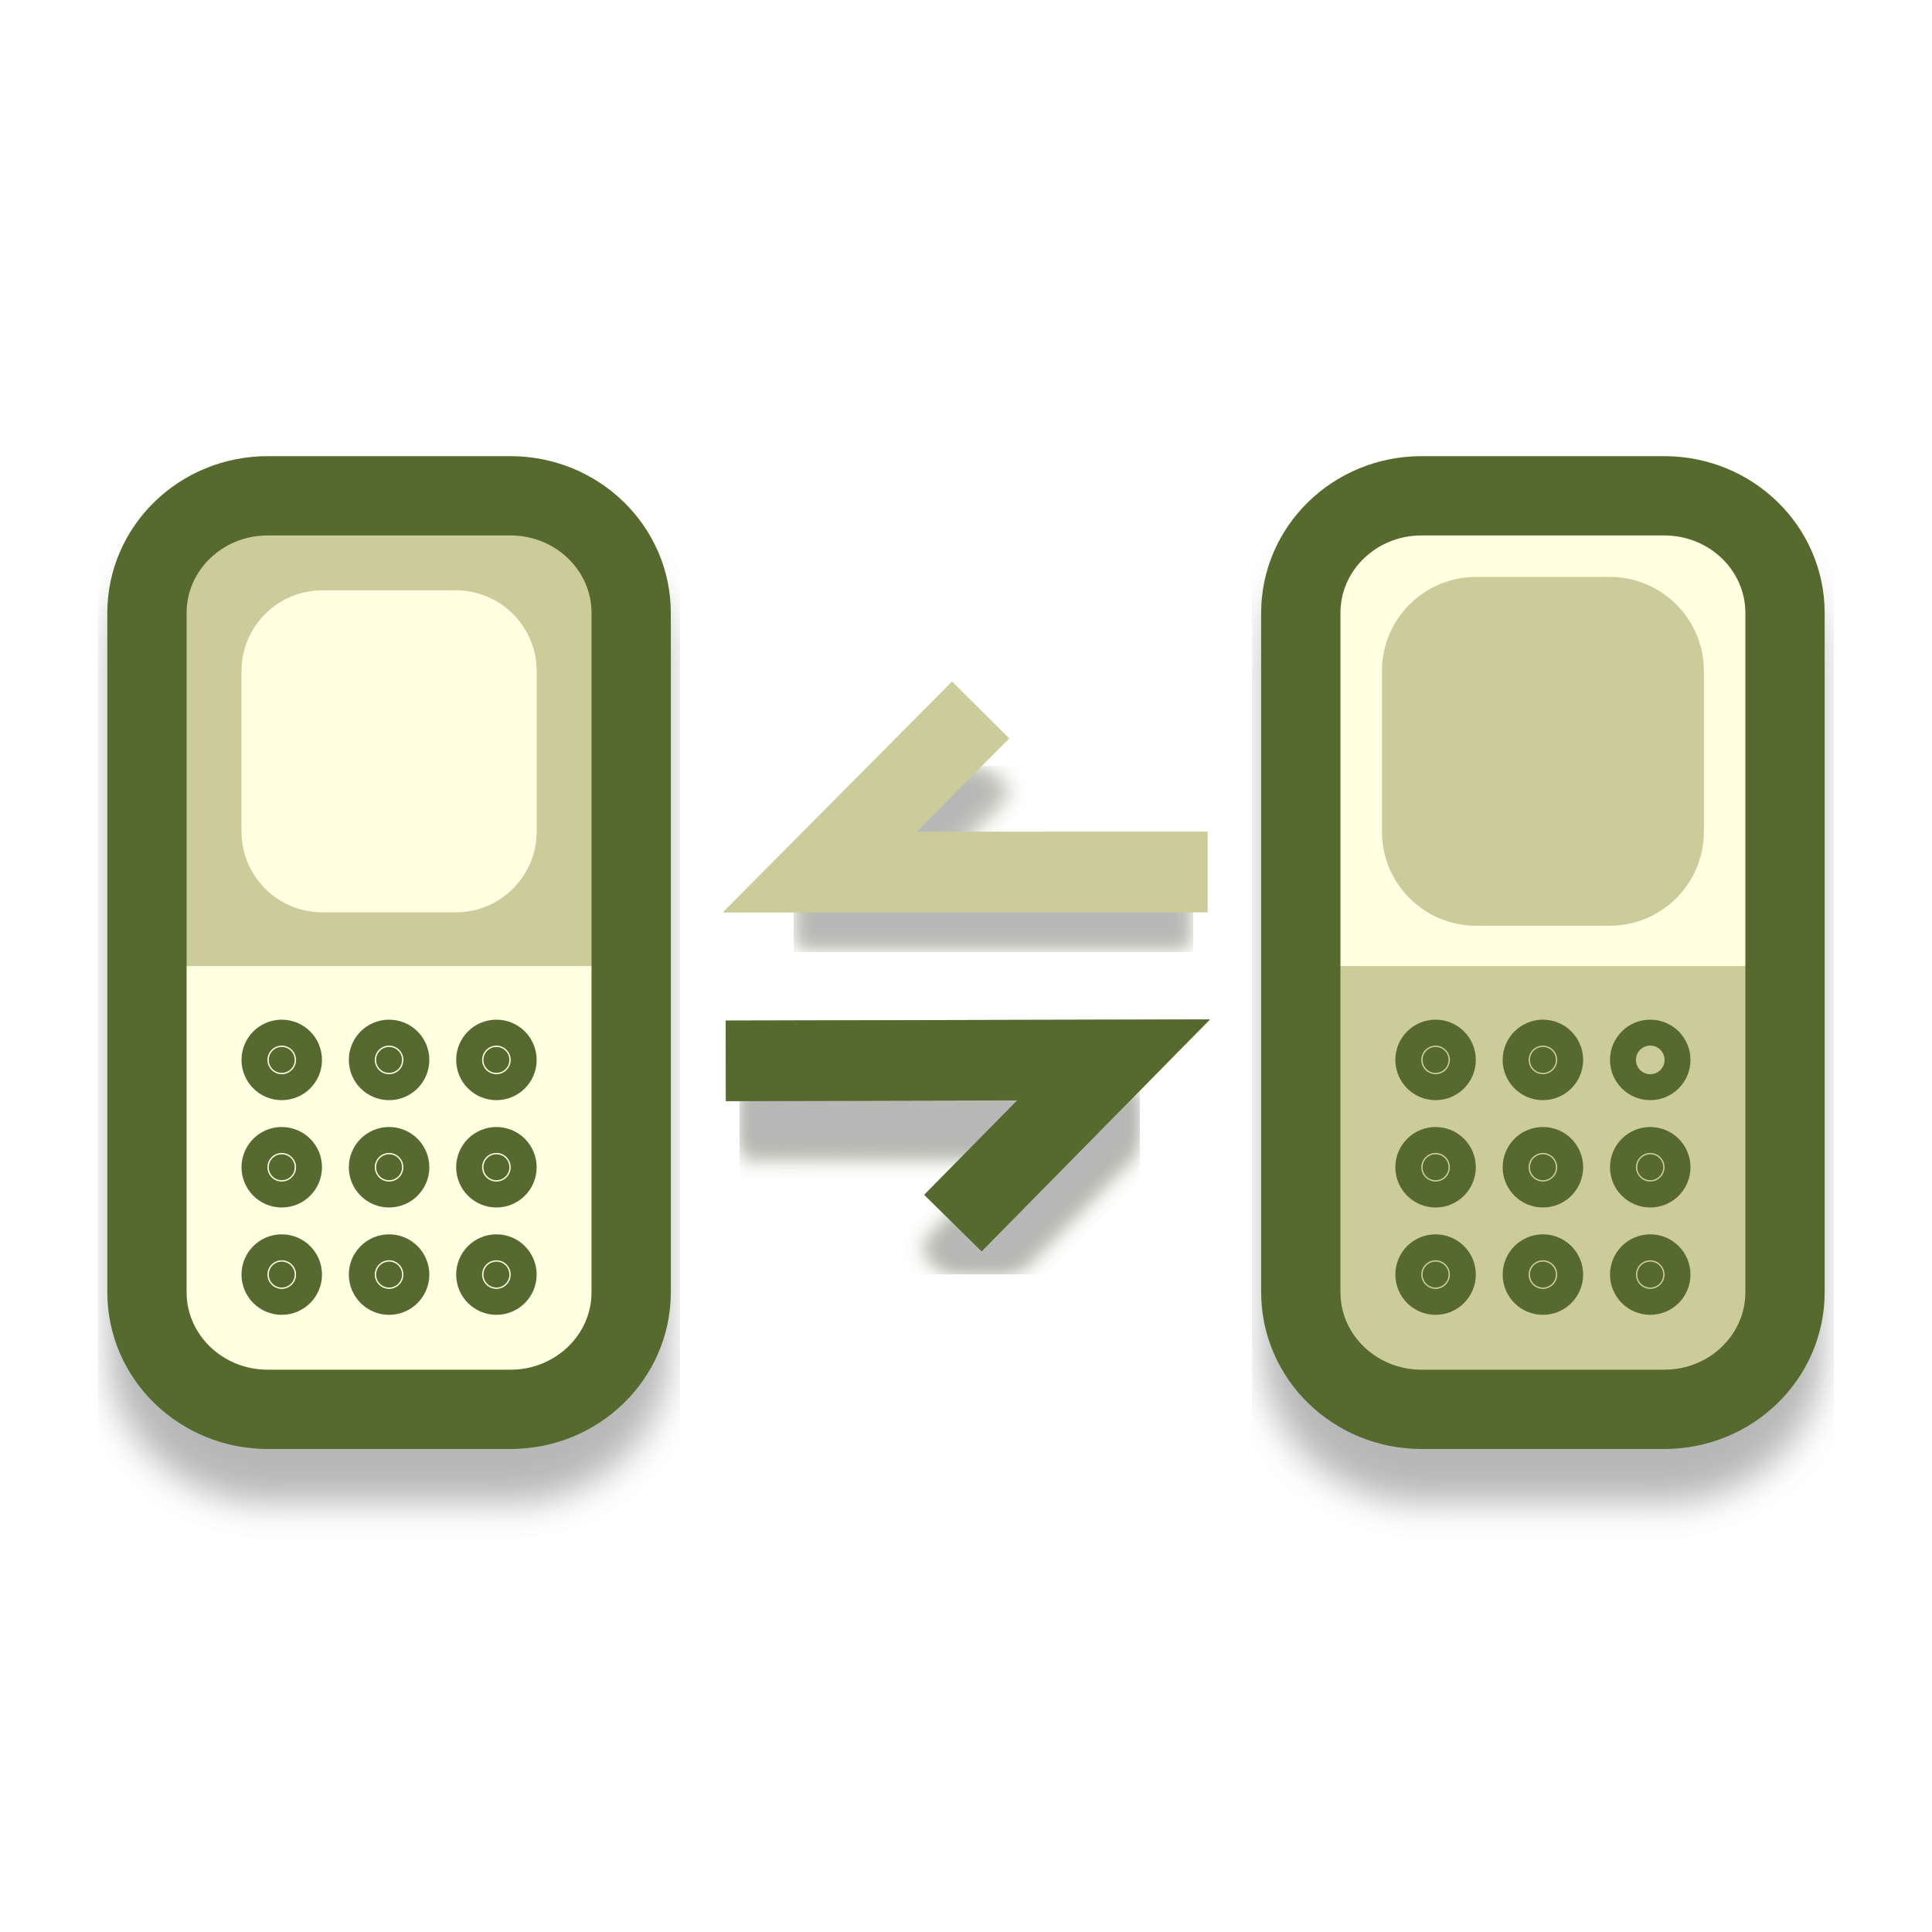
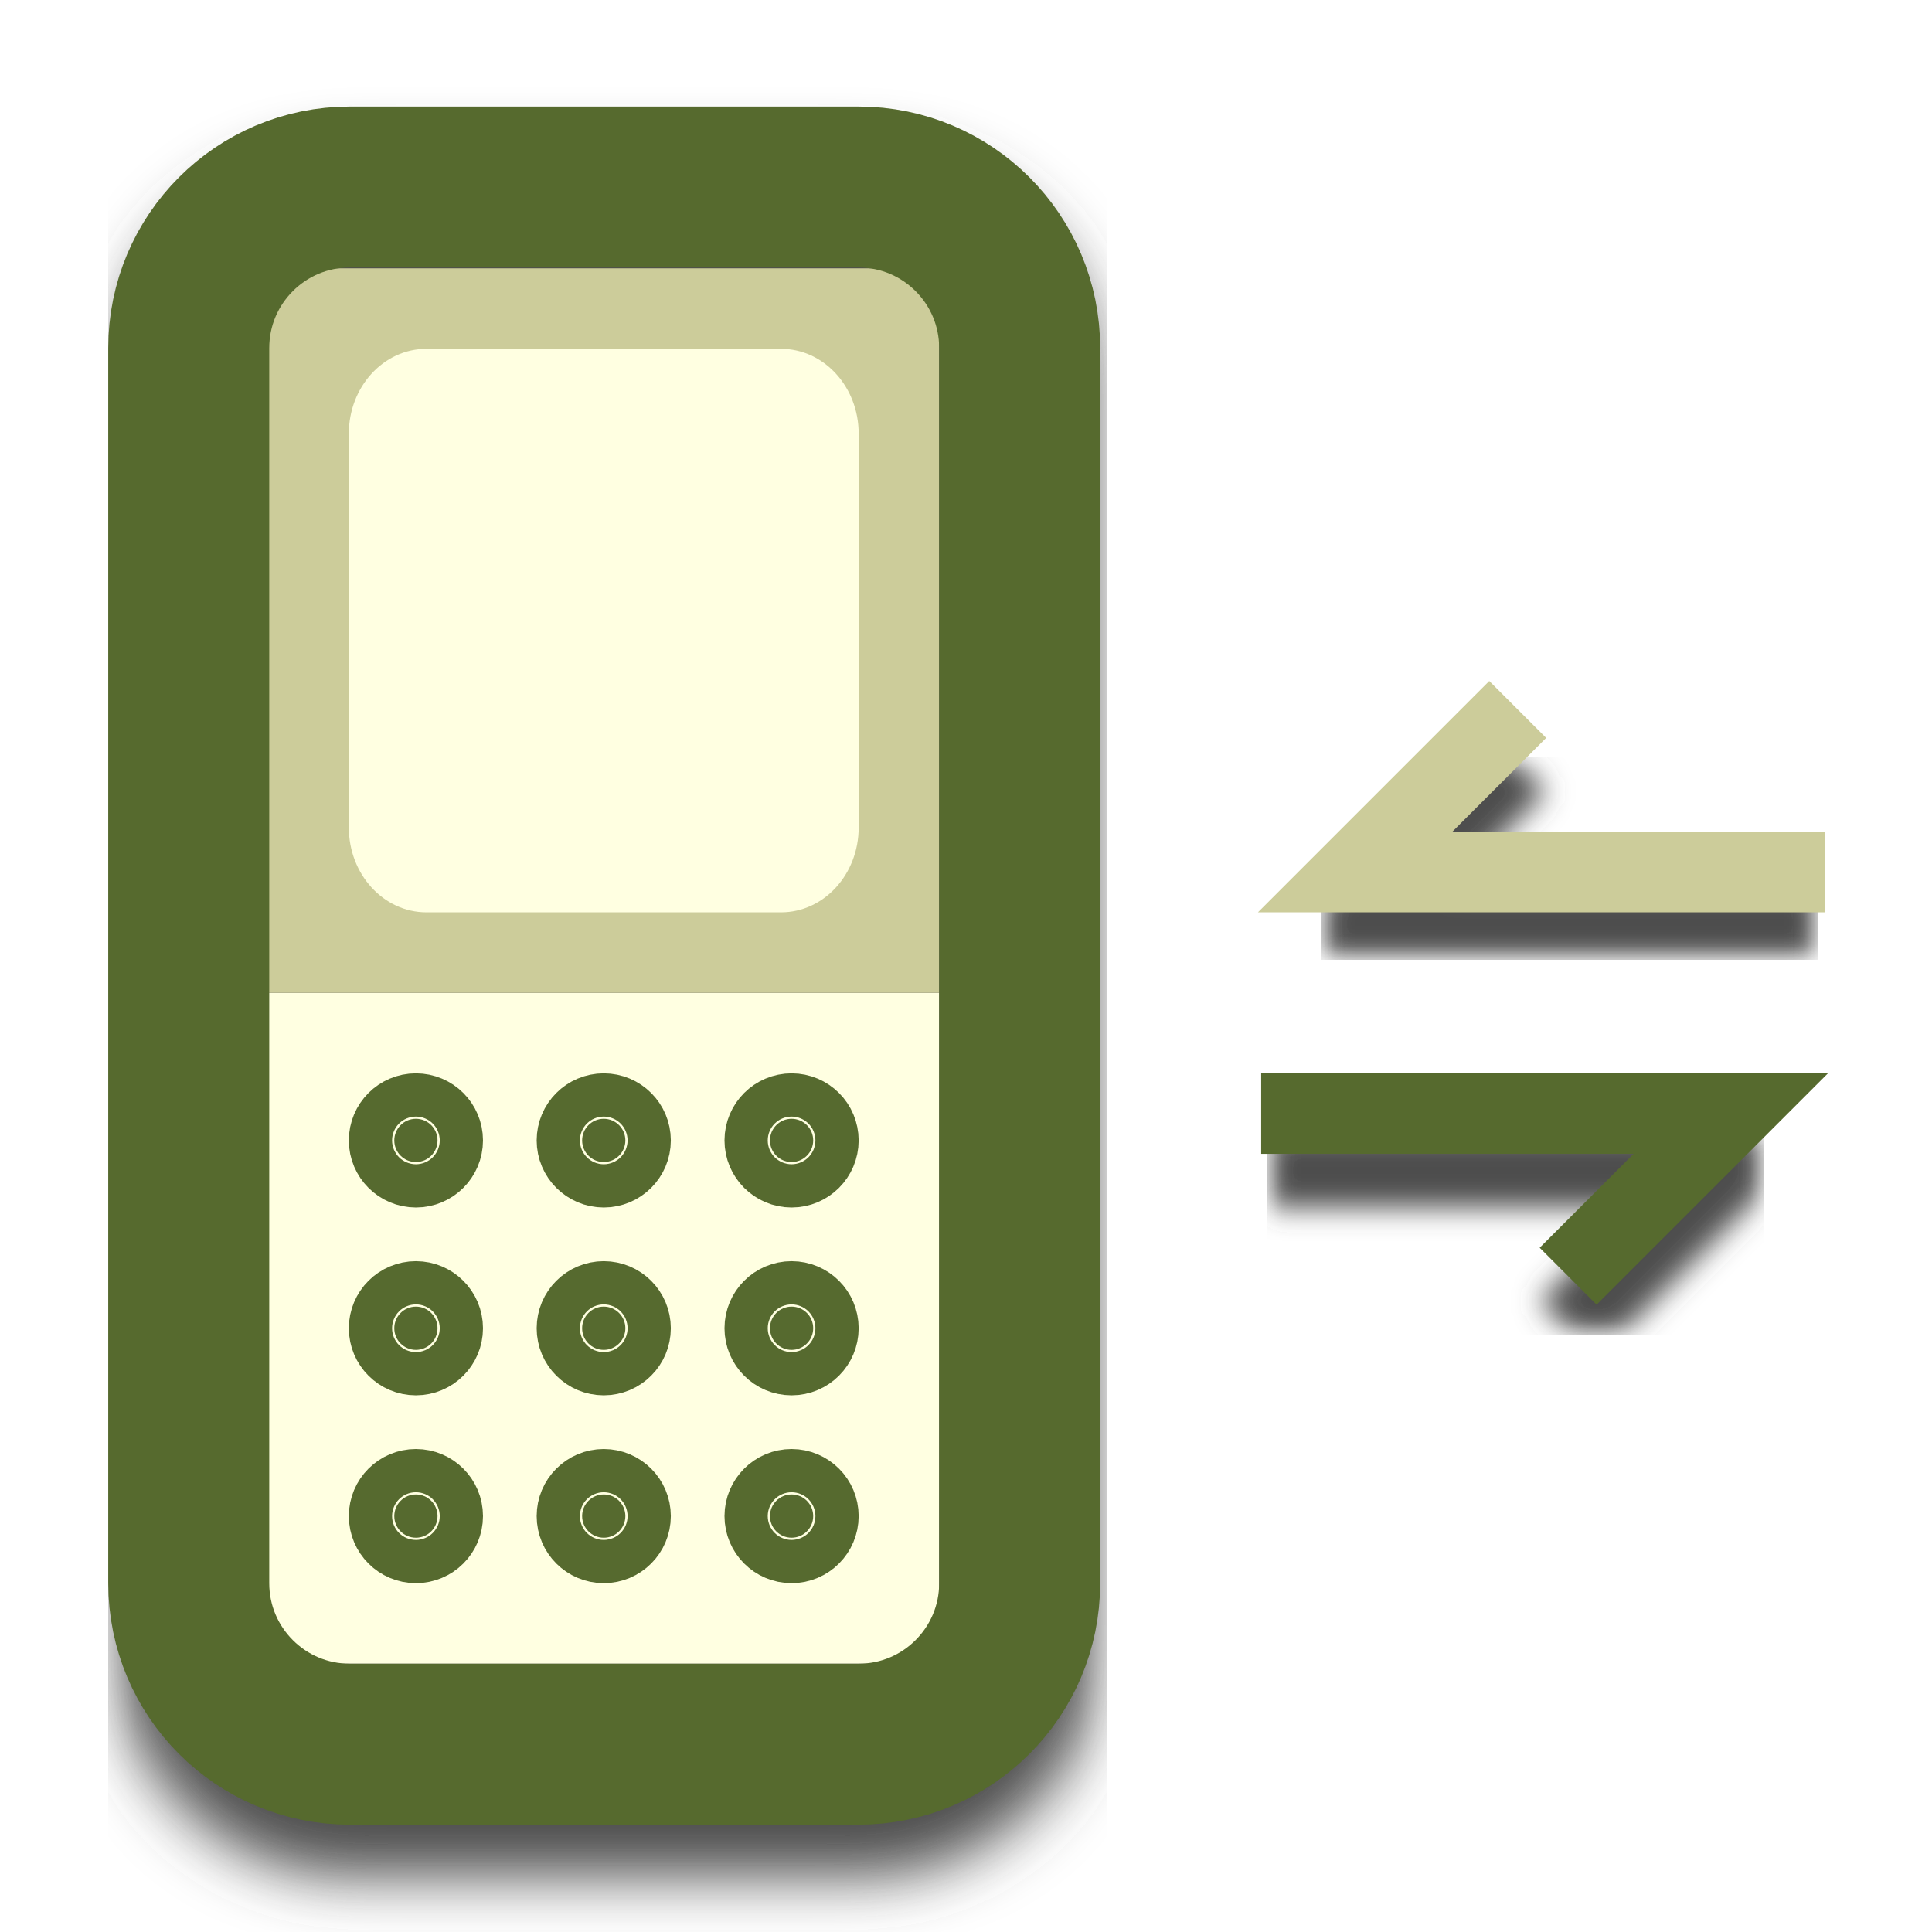
<svg xmlns="http://www.w3.org/2000/svg" width="72" height="72" id="svg2985" version="1.1">
  <defs id="defs2987">
-     <filter id="filter4044">
-       <feGaussianBlur stdDeviation="0.651" id="feGaussianBlur4046" />
+     <filter id="filter3916">
+       <feGaussianBlur stdDeviation="1.112" id="feGaussianBlur3918" />
    </filter>
-     <filter id="filter4048">
-       <feGaussianBlur stdDeviation="0.651" id="feGaussianBlur4050" />
+     <filter id="filter3940" x="-0.079" width="1.157" y="-0.252" height="1.504">
+       <feGaussianBlur stdDeviation="0.525" id="feGaussianBlur3942" />
    </filter>
-     <filter id="filter4084" x="-0.074" width="1.148" y="-0.193" height="1.385">
-       <feGaussianBlur stdDeviation="0.399" id="feGaussianBlur4086" />
+     <filter id="filter3944" x="-0.079" width="1.157" y="-0.252" height="1.504">
+       <feGaussianBlur stdDeviation="0.525" id="feGaussianBlur3946" />
    </filter>
-     <filter id="filter4088" x="-0.074" width="1.148" y="-0.191" height="1.382">
-       <feGaussianBlur stdDeviation="0.399" id="feGaussianBlur4090" />
-     </filter>
-     <filter id="filter4092" x="-0.074" width="1.148" y="-0.193" height="1.385">
-       <feGaussianBlur stdDeviation="0.399" id="feGaussianBlur4094" />
-     </filter>
-     <filter id="filter4096" x="-0.074" width="1.148" y="-0.191" height="1.382">
-       <feGaussianBlur stdDeviation="0.399" id="feGaussianBlur4098" />
+     <filter id="filter4043">
+       <feGaussianBlur stdDeviation="1.112" id="feGaussianBlur4045" />
    </filter>
  </defs>
-   <g transform="translate(0,-792)" id="g3029" style="display:inline;opacity:0.7">
-     <rect ry="4.365" rx="4.498" y="812.477" x="5.477" height="34.045" width="18.045" id="rect3037" style="fill:#999999;stroke:#999999;stroke-width:2.955;stroke-miterlimit:4;stroke-opacity:1;stroke-dasharray:none;filter:url(#filter4048)" />
-     <rect style="fill:#999999;stroke:#999999;stroke-width:2.955;stroke-miterlimit:4;stroke-opacity:1;stroke-dasharray:none;filter:url(#filter4044)" id="rect3071" width="18.045" height="34.045" x="48.477" y="812.477" rx="4.498" ry="4.365" />
-     <path style="display:inline;opacity:0.7;fill:none;stroke:#cccc9a;stroke-width:3;stroke-linecap:square;stroke-linejoin:miter;stroke-miterlimit:4;stroke-opacity:1;stroke-dasharray:none;filter:url(#filter4084)" d="m 43.5,826.496 -12.955,0.004 4.942,-4.975" id="path4072" />
-     <path id="path4074" d="M 28.548,833.531 41.5,833.5 l -4.934,5.011" style="display:inline;opacity:0.7;fill:none;stroke:#566a2e;stroke-width:3;stroke-linecap:square;stroke-linejoin:miter;stroke-miterlimit:4;stroke-opacity:1;stroke-dasharray:none;filter:url(#filter4088)" />
-     <g id="g4100">
-       <path style="display:inline;fill:none;stroke:#999999;stroke-width:3;stroke-linecap:square;stroke-linejoin:miter;stroke-miterlimit:4;stroke-opacity:1;stroke-dasharray:none;filter:url(#filter4092)" d="m 43.5,826.496 -12.955,0.004 4.942,-4.975" id="path4076" />
-       <path id="path4078" d="M 28.548,833.531 41.5,833.5 l -4.934,5.011" style="display:inline;fill:none;stroke:#999999;stroke-width:3;stroke-linecap:square;stroke-linejoin:miter;stroke-miterlimit:4;stroke-opacity:1;stroke-dasharray:none;filter:url(#filter4096)" />
+   <g id="layer2" transform="translate(0,-792)" style="display:inline">
+     <g id="g3954">
+       <rect style="opacity:0.99;fill:#4d4d4d;stroke:#4d4d4d;stroke-width:6;stroke-miterlimit:4;stroke-opacity:1;stroke-dasharray:none;filter:url(#filter3916)" id="rect3914" width="30.966" height="58.029" x="7.154" y="800.906" rx="6" ry="6" />
+       <rect ry="0" rx="0" y="829" x="10" height="25" width="25" id="rect3894" style="fill:#ffffe1;fill-opacity:1;stroke:none" />
+       <rect y="802" x="10" height="27" width="25" id="rect3900" style="fill:#cccc9a;fill-opacity:1;stroke:none" />
+       <rect ry="6" rx="6" y="798.971" x="7.034" height="58.029" width="30.966" id="rect3068" style="fill:none;stroke:#566a2e;stroke-width:6;stroke-miterlimit:4;stroke-opacity:1;stroke-dasharray:none" />
+       <rect rx="2.893" ry="3.161" y="805" x="13" height="21" width="19" id="rect3066" style="fill:#ffffe1;fill-opacity:1" />
+       <path transform="matrix(0.6776487,0,0,0.6776482,-125.18,764.1193)" d="m 208.789,103.86 a 1.189,1.189 0 1 1 -2.378,0 1.189,1.189 0 1 1 2.378,0 z" id="path3863" style="fill:#566a2f;fill-opacity:1;stroke:#566a2f;stroke-width:5;stroke-miterlimit:4;stroke-opacity:1;stroke-dasharray:none" />
+       <path style="fill:#566a2f;fill-opacity:1;stroke:#566a2f;stroke-width:5;stroke-miterlimit:4;stroke-opacity:1;stroke-dasharray:none" id="path3867" d="m 208.789,103.86 a 1.189,1.189 0 1 1 -2.378,0 1.189,1.189 0 1 1 2.378,0 z" transform="matrix(0.6776487,0,0,0.6776482,-118.18,764.1193)" />
+       <path transform="matrix(0.6776487,0,0,0.6776482,-111.18,764.1193)" d="m 208.789,103.86 a 1.189,1.189 0 1 1 -2.378,0 1.189,1.189 0 1 1 2.378,0 z" id="path3869" style="fill:#566a2f;fill-opacity:1;stroke:#566a2f;stroke-width:5;stroke-miterlimit:4;stroke-opacity:1;stroke-dasharray:none" />
+       <path style="fill:#566a2f;fill-opacity:1;stroke:#566a2f;stroke-width:5;stroke-miterlimit:4;stroke-opacity:1;stroke-dasharray:none" id="path3871" d="m 208.789,103.86 a 1.189,1.189 0 1 1 -2.378,0 1.189,1.189 0 1 1 2.378,0 z" transform="matrix(0.6776487,0,0,0.6776482,-125.18,771.1193)" />
+       <path transform="matrix(0.6776487,0,0,0.6776482,-118.18,771.1193)" d="m 208.789,103.86 a 1.189,1.189 0 1 1 -2.378,0 1.189,1.189 0 1 1 2.378,0 z" id="path3873" style="fill:#566a2f;fill-opacity:1;stroke:#566a2f;stroke-width:5;stroke-miterlimit:4;stroke-opacity:1;stroke-dasharray:none" />
+       <path style="fill:#566a2f;fill-opacity:1;stroke:#566a2f;stroke-width:5;stroke-miterlimit:4;stroke-opacity:1;stroke-dasharray:none" id="path3875" d="m 208.789,103.86 a 1.189,1.189 0 1 1 -2.378,0 1.189,1.189 0 1 1 2.378,0 z" transform="matrix(0.6776487,0,0,0.6776482,-118.18,778.1193)" />
+       <path transform="matrix(0.6776487,0,0,0.6776482,-111.18,771.1193)" d="m 208.789,103.86 a 1.189,1.189 0 1 1 -2.378,0 1.189,1.189 0 1 1 2.378,0 z" id="path3877" style="fill:#566a2f;fill-opacity:1;stroke:#566a2f;stroke-width:5;stroke-miterlimit:4;stroke-opacity:1;stroke-dasharray:none" />
+       <path style="fill:#566a2f;fill-opacity:1;stroke:#566a2f;stroke-width:5;stroke-miterlimit:4;stroke-opacity:1;stroke-dasharray:none" id="path3879" d="m 208.789,103.86 a 1.189,1.189 0 1 1 -2.378,0 1.189,1.189 0 1 1 2.378,0 z" transform="matrix(0.6776489,0,0,0.6776478,-125.18,778.1194)" />
+       <path transform="matrix(0.6776487,0,0,0.6776482,-111.18,778.1193)" d="m 208.789,103.86 a 1.189,1.189 0 1 1 -2.378,0 1.189,1.189 0 1 1 2.378,0 z" id="path3881" style="fill:#566a2f;fill-opacity:1;stroke:#566a2f;stroke-width:5;stroke-miterlimit:4;stroke-opacity:1;stroke-dasharray:none" />
+     </g>
+     <g id="g3948">
+       <path style="fill:none;stroke:#4d4d4d;stroke-width:3;stroke-linecap:square;stroke-linejoin:miter;stroke-miterlimit:4;stroke-opacity:1;stroke-dasharray:none;display:inline;filter:url(#filter3944)" d="m 66.5,826.5 -16,0 5,-5" id="path3920" />
+       <path id="path3922" d="m 48.5,835.5 16,0 -5,5" style="fill:none;stroke:#4d4d4d;stroke-width:3;stroke-linecap:square;stroke-linejoin:miter;stroke-miterlimit:4;stroke-opacity:1;stroke-dasharray:none;display:inline;filter:url(#filter3940)" />
+       <path id="path3955" d="m 66.5,824.5 -16,0 5,-5" style="fill:none;stroke:#cccc9a;stroke-width:3;stroke-linecap:square;stroke-linejoin:miter;stroke-miterlimit:4;stroke-opacity:1;stroke-dasharray:none;display:inline" />
+       <path style="fill:none;stroke:#566a2e;stroke-width:3;stroke-linecap:square;stroke-linejoin:miter;stroke-miterlimit:4;stroke-opacity:1;stroke-dasharray:none;display:inline" d="m 48.5,833.5 16,0 -5,5" id="path3957" />
    </g>
  </g>
-   <g id="layer2" transform="translate(0,-792)" style="display:inline">
-     <g id="g3376">
-       <rect ry="0" rx="0" y="829.927" x="7.936" height="12.147" width="12.959" id="rect3894" style="fill:#ffffe1;fill-opacity:1;stroke:#ffffe1;stroke-width:3.851;stroke-miterlimit:4;stroke-opacity:1;stroke-dasharray:none" />
-       <rect y="812.467" x="7.382" height="14.163" width="14.067" id="rect3900" style="fill:#cccc9a;fill-opacity:1;stroke:#cccc9a;stroke-width:2.742;stroke-miterlimit:4;stroke-opacity:1;stroke-dasharray:none" />
-       <rect ry="4.365" rx="4.498" y="810.477" x="5.477" height="34.045" width="18.045" id="rect3068" style="fill:none;stroke:#566a2e;stroke-width:2.955;stroke-miterlimit:4;stroke-opacity:1;stroke-dasharray:none" />
-       <rect rx="3.011" ry="3.011" y="814" x="9" height="12" width="11" id="rect3066" style="fill:#ffffe1;fill-opacity:1" />
-       <path transform="matrix(0.4065895,0,0,0.4065885,-73.90803,789.2716)" d="m 208.789,103.86 a 1.189,1.189 0 1 1 -2.378,0 1.189,1.189 0 1 1 2.378,0 z" id="path3863" style="fill:#566a2f;fill-opacity:1;stroke:#566a2f;stroke-width:5;stroke-miterlimit:4;stroke-opacity:1;stroke-dasharray:none" />
-       <path style="fill:#566a2f;fill-opacity:1;stroke:#566a2f;stroke-width:5;stroke-miterlimit:4;stroke-opacity:1;stroke-dasharray:none" id="path3867" d="m 208.789,103.86 a 1.189,1.189 0 1 1 -2.378,0 1.189,1.189 0 1 1 2.378,0 z" transform="matrix(0.4065895,0,0,0.4065885,-69.90803,789.2716)" />
-       <path transform="matrix(0.4065895,0,0,0.4065885,-65.90803,789.2716)" d="m 208.789,103.86 a 1.189,1.189 0 1 1 -2.378,0 1.189,1.189 0 1 1 2.378,0 z" id="path3869" style="fill:#566a2f;fill-opacity:1;stroke:#566a2f;stroke-width:5;stroke-miterlimit:4;stroke-opacity:1;stroke-dasharray:none" />
-       <path style="fill:#566a2f;fill-opacity:1;stroke:#566a2f;stroke-width:5;stroke-miterlimit:4;stroke-opacity:1;stroke-dasharray:none" id="path3871" d="m 208.789,103.86 a 1.189,1.189 0 1 1 -2.378,0 1.189,1.189 0 1 1 2.378,0 z" transform="matrix(0.4065895,0,0,0.4065885,-73.90803,793.2716)" />
-       <path transform="matrix(0.4065895,0,0,0.4065885,-69.90803,793.2716)" d="m 208.789,103.86 a 1.189,1.189 0 1 1 -2.378,0 1.189,1.189 0 1 1 2.378,0 z" id="path3873" style="fill:#566a2f;fill-opacity:1;stroke:#566a2f;stroke-width:5;stroke-miterlimit:4;stroke-opacity:1;stroke-dasharray:none" />
-       <path style="fill:#566a2f;fill-opacity:1;stroke:#566a2f;stroke-width:5;stroke-miterlimit:4;stroke-opacity:1;stroke-dasharray:none" id="path3875" d="m 208.789,103.86 a 1.189,1.189 0 1 1 -2.378,0 1.189,1.189 0 1 1 2.378,0 z" transform="matrix(0.4065895,0,0,0.4065885,-65.90803,793.2716)" />
-       <path transform="matrix(0.4065895,0,0,0.4065885,-73.90803,797.2716)" d="m 208.789,103.86 a 1.189,1.189 0 1 1 -2.378,0 1.189,1.189 0 1 1 2.378,0 z" id="path3877" style="fill:#566a2f;fill-opacity:1;stroke:#566a2f;stroke-width:5;stroke-miterlimit:4;stroke-opacity:1;stroke-dasharray:none" />
-       <path style="fill:#566a2f;fill-opacity:1;stroke:#566a2f;stroke-width:5;stroke-miterlimit:4;stroke-opacity:1;stroke-dasharray:none" id="path3879" d="m 208.789,103.86 a 1.189,1.189 0 1 1 -2.378,0 1.189,1.189 0 1 1 2.378,0 z" transform="matrix(0.4065889,0,0,0.4065896,-69.90791,797.2715)" />
-       <path transform="matrix(0.4065895,0,0,0.4065885,-65.90803,797.2716)" d="m 208.789,103.86 a 1.189,1.189 0 1 1 -2.378,0 1.189,1.189 0 1 1 2.378,0 z" id="path3881" style="fill:#566a2f;fill-opacity:1;stroke:#566a2f;stroke-width:5;stroke-miterlimit:4;stroke-opacity:1;stroke-dasharray:none" />
-     </g>
-     <rect ry="0" rx="0" y="829.927" x="50.936" height="12.147" width="12.959" id="rect3993" style="fill:#cccc9a;fill-opacity:1;stroke:#cccc9a;stroke-width:3.851;stroke-miterlimit:4;stroke-opacity:1;stroke-dasharray:none" />
-     <rect y="812.467" x="50.382" height="14.163" width="14.067" id="rect3995" style="fill:#ffffe1;fill-opacity:1;stroke:#ffffe1;stroke-width:2.742;stroke-miterlimit:4;stroke-opacity:1;stroke-dasharray:none" />
-     <rect ry="4.365" rx="4.498" y="810.477" x="48.477" height="34.045" width="18.045" id="rect3997" style="fill:none;stroke:#566a2e;stroke-width:2.955;stroke-miterlimit:4;stroke-opacity:1;stroke-dasharray:none" />
-     <rect rx="3.011" ry="3.011" y="814" x="52" height="12" width="11" id="rect3999" style="fill:#cccc9a;fill-opacity:1;stroke:#cccc9a;stroke-opacity:1" />
-     <path transform="matrix(0.4065895,0,0,0.4065885,-30.90803,789.2716)" d="m 208.789,103.86 a 1.189,1.189 0 1 1 -2.378,0 1.189,1.189 0 1 1 2.378,0 z" id="path4001" style="fill:#566a2f;fill-opacity:1;stroke:#566a2f;stroke-width:5;stroke-miterlimit:4;stroke-opacity:1;stroke-dasharray:none" />
-     <path style="fill:#566a2f;fill-opacity:1;stroke:#566a2f;stroke-width:5;stroke-miterlimit:4;stroke-opacity:1;stroke-dasharray:none" id="path4003" d="m 208.789,103.86 a 1.189,1.189 0 1 1 -2.378,0 1.189,1.189 0 1 1 2.378,0 z" transform="matrix(0.4065895,0,0,0.4065885,-26.90803,789.2716)" />
-     <path transform="matrix(0.4065895,0,0,0.4065885,-22.90803,789.2716)" d="m 208.789,103.86 a 1.189,1.189 0 1 1 -2.378,0 1.189,1.189 0 1 1 2.378,0 z" id="path4005" style="fill:none;stroke:#566a2f;stroke-width:5;stroke-miterlimit:4;stroke-opacity:1;stroke-dasharray:none" />
-     <path style="fill:#566a2f;fill-opacity:1;stroke:#566a2f;stroke-width:5;stroke-miterlimit:4;stroke-opacity:1;stroke-dasharray:none" id="path4007" d="m 208.789,103.86 a 1.189,1.189 0 1 1 -2.378,0 1.189,1.189 0 1 1 2.378,0 z" transform="matrix(0.4065895,0,0,0.4065885,-30.90803,793.2716)" />
-     <path transform="matrix(0.4065895,0,0,0.4065885,-26.90803,793.2716)" d="m 208.789,103.86 a 1.189,1.189 0 1 1 -2.378,0 1.189,1.189 0 1 1 2.378,0 z" id="path4009" style="fill:#566a2f;fill-opacity:1;stroke:#566a2f;stroke-width:5;stroke-miterlimit:4;stroke-opacity:1;stroke-dasharray:none" />
-     <path style="fill:#566a2f;fill-opacity:1;stroke:#566a2f;stroke-width:5;stroke-miterlimit:4;stroke-opacity:1;stroke-dasharray:none" id="path4011" d="m 208.789,103.86 a 1.189,1.189 0 1 1 -2.378,0 1.189,1.189 0 1 1 2.378,0 z" transform="matrix(0.4065895,0,0,0.4065885,-22.90803,793.2716)" />
-     <path transform="matrix(0.4065895,0,0,0.4065885,-30.90803,797.2716)" d="m 208.789,103.86 a 1.189,1.189 0 1 1 -2.378,0 1.189,1.189 0 1 1 2.378,0 z" id="path4013" style="fill:#566a2f;fill-opacity:1;stroke:#566a2f;stroke-width:5;stroke-miterlimit:4;stroke-opacity:1;stroke-dasharray:none" />
-     <path style="fill:#566a2f;fill-opacity:1;stroke:#566a2f;stroke-width:5;stroke-miterlimit:4;stroke-opacity:1;stroke-dasharray:none" id="path4015" d="m 208.789,103.86 a 1.189,1.189 0 1 1 -2.378,0 1.189,1.189 0 1 1 2.378,0 z" transform="matrix(0.4065889,0,0,0.4065896,-26.90791,797.2715)" />
-     <path transform="matrix(0.4065895,0,0,0.4065885,-22.90803,797.2716)" d="m 208.789,103.86 a 1.189,1.189 0 1 1 -2.378,0 1.189,1.189 0 1 1 2.378,0 z" id="path4017" style="fill:#566a2f;fill-opacity:1;stroke:#566a2f;stroke-width:5;stroke-miterlimit:4;stroke-opacity:1;stroke-dasharray:none" />
-     <path id="path4062" d="m 43.5,824.496 -12.955,0.004 4.942,-4.975" style="display:inline;opacity:0.7;fill:none;stroke:#cccc9a;stroke-width:3;stroke-linecap:square;stroke-linejoin:miter;stroke-miterlimit:4;stroke-opacity:1;stroke-dasharray:none" />
-     <path style="display:inline;opacity:0.7;fill:none;stroke:#566a2e;stroke-width:3;stroke-linecap:square;stroke-linejoin:miter;stroke-miterlimit:4;stroke-opacity:1;stroke-dasharray:none" d="M 28.548,831.531 41.5,831.5 l -4.934,5.011" id="path4064" />
-     <g id="g3406">
-       <path id="path3955" d="m 43.5,824.496 -12.955,0.004 4.942,-4.975" style="display:inline;fill:none;stroke:#cccc9a;stroke-width:3;stroke-linecap:square;stroke-linejoin:miter;stroke-miterlimit:4;stroke-opacity:1;stroke-dasharray:none" />
-       <path style="display:inline;fill:none;stroke:#566a2e;stroke-width:3;stroke-linecap:square;stroke-linejoin:miter;stroke-miterlimit:4;stroke-opacity:1;stroke-dasharray:none" d="M 28.548,831.531 41.5,831.5 l -4.934,5.011" id="path3957" />
+   <g id="layer1" style="display:inline">
+     <g transform="translate(0,-792)" style="display:inline" id="g4048">
+       <rect ry="6" rx="6" y="800.971" x="77.034" height="58.029" width="30.966" id="rect4041" style="fill:#4d4d4d;stroke:#4d4d4d;stroke-width:6;stroke-miterlimit:4;stroke-opacity:1;stroke-dasharray:none;filter:url(#filter4043)" />
+       <rect style="fill:#cccc9a;fill-opacity:1;stroke:none" id="rect4001" width="25" height="25" x="80" y="829" rx="0" ry="0" />
+       <rect style="fill:#ffffe1;fill-opacity:1;stroke:none" id="rect4003" width="25" height="27" x="80" y="802" />
+       <rect style="fill:none;stroke:#566a2e;stroke-width:6;stroke-miterlimit:4;stroke-opacity:1;stroke-dasharray:none" id="rect4005" width="30.966" height="58.029" x="77.034" y="798.971" rx="6" ry="6" />
+       <rect style="fill:#cccc9a;fill-opacity:1" id="rect4007" width="19" height="21" x="83" y="805" ry="3.161" rx="2.893" />
+       <path style="fill:#566a2f;fill-opacity:1;stroke:#566a2f;stroke-width:5;stroke-miterlimit:4;stroke-opacity:1;stroke-dasharray:none" id="path4009" d="m 208.789,103.86 a 1.189,1.189 0 1 1 -2.378,0 1.189,1.189 0 1 1 2.378,0 z" transform="matrix(0.6776487,0,0,0.6776482,-55.17996,764.1193)" />
+       <path transform="matrix(0.6776487,0,0,0.6776482,-48.17996,764.1193)" d="m 208.789,103.86 a 1.189,1.189 0 1 1 -2.378,0 1.189,1.189 0 1 1 2.378,0 z" id="path4011" style="fill:#566a2f;fill-opacity:1;stroke:#566a2f;stroke-width:5;stroke-miterlimit:4;stroke-opacity:1;stroke-dasharray:none" />
+       <path style="fill:#566a2f;fill-opacity:1;stroke:#566a2f;stroke-width:5;stroke-miterlimit:4;stroke-opacity:1;stroke-dasharray:none" id="path4013" d="m 208.789,103.86 a 1.189,1.189 0 1 1 -2.378,0 1.189,1.189 0 1 1 2.378,0 z" transform="matrix(0.6776487,0,0,0.6776482,-41.17996,764.1193)" />
+       <path transform="matrix(0.6776487,0,0,0.6776482,-55.17996,771.1193)" d="m 208.789,103.86 a 1.189,1.189 0 1 1 -2.378,0 1.189,1.189 0 1 1 2.378,0 z" id="path4015" style="fill:#566a2f;fill-opacity:1;stroke:#566a2f;stroke-width:5;stroke-miterlimit:4;stroke-opacity:1;stroke-dasharray:none" />
+       <path style="fill:#566a2f;fill-opacity:1;stroke:#566a2f;stroke-width:5;stroke-miterlimit:4;stroke-opacity:1;stroke-dasharray:none" id="path4017" d="m 208.789,103.86 a 1.189,1.189 0 1 1 -2.378,0 1.189,1.189 0 1 1 2.378,0 z" transform="matrix(0.6776487,0,0,0.6776482,-48.17996,771.1193)" />
+       <path transform="matrix(0.6776487,0,0,0.6776482,-48.17996,778.1193)" d="m 208.789,103.86 a 1.189,1.189 0 1 1 -2.378,0 1.189,1.189 0 1 1 2.378,0 z" id="path4019" style="fill:#566a2f;fill-opacity:1;stroke:#566a2f;stroke-width:5;stroke-miterlimit:4;stroke-opacity:1;stroke-dasharray:none" />
+       <path style="fill:#566a2f;fill-opacity:1;stroke:#566a2f;stroke-width:5;stroke-miterlimit:4;stroke-opacity:1;stroke-dasharray:none" id="path4021" d="m 208.789,103.86 a 1.189,1.189 0 1 1 -2.378,0 1.189,1.189 0 1 1 2.378,0 z" transform="matrix(0.6776487,0,0,0.6776482,-41.17996,771.1193)" />
+       <path transform="matrix(0.6776489,0,0,0.6776478,-55.17999,778.1194)" d="m 208.789,103.86 a 1.189,1.189 0 1 1 -2.378,0 1.189,1.189 0 1 1 2.378,0 z" id="path4023" style="fill:#566a2f;fill-opacity:1;stroke:#566a2f;stroke-width:5;stroke-miterlimit:4;stroke-opacity:1;stroke-dasharray:none" />
+       <path style="fill:#566a2f;fill-opacity:1;stroke:#566a2f;stroke-width:5;stroke-miterlimit:4;stroke-opacity:1;stroke-dasharray:none" id="path4025" d="m 208.789,103.86 a 1.189,1.189 0 1 1 -2.378,0 1.189,1.189 0 1 1 2.378,0 z" transform="matrix(0.6776487,0,0,0.6776482,-41.17996,778.1193)" />
    </g>
  </g>
</svg>
